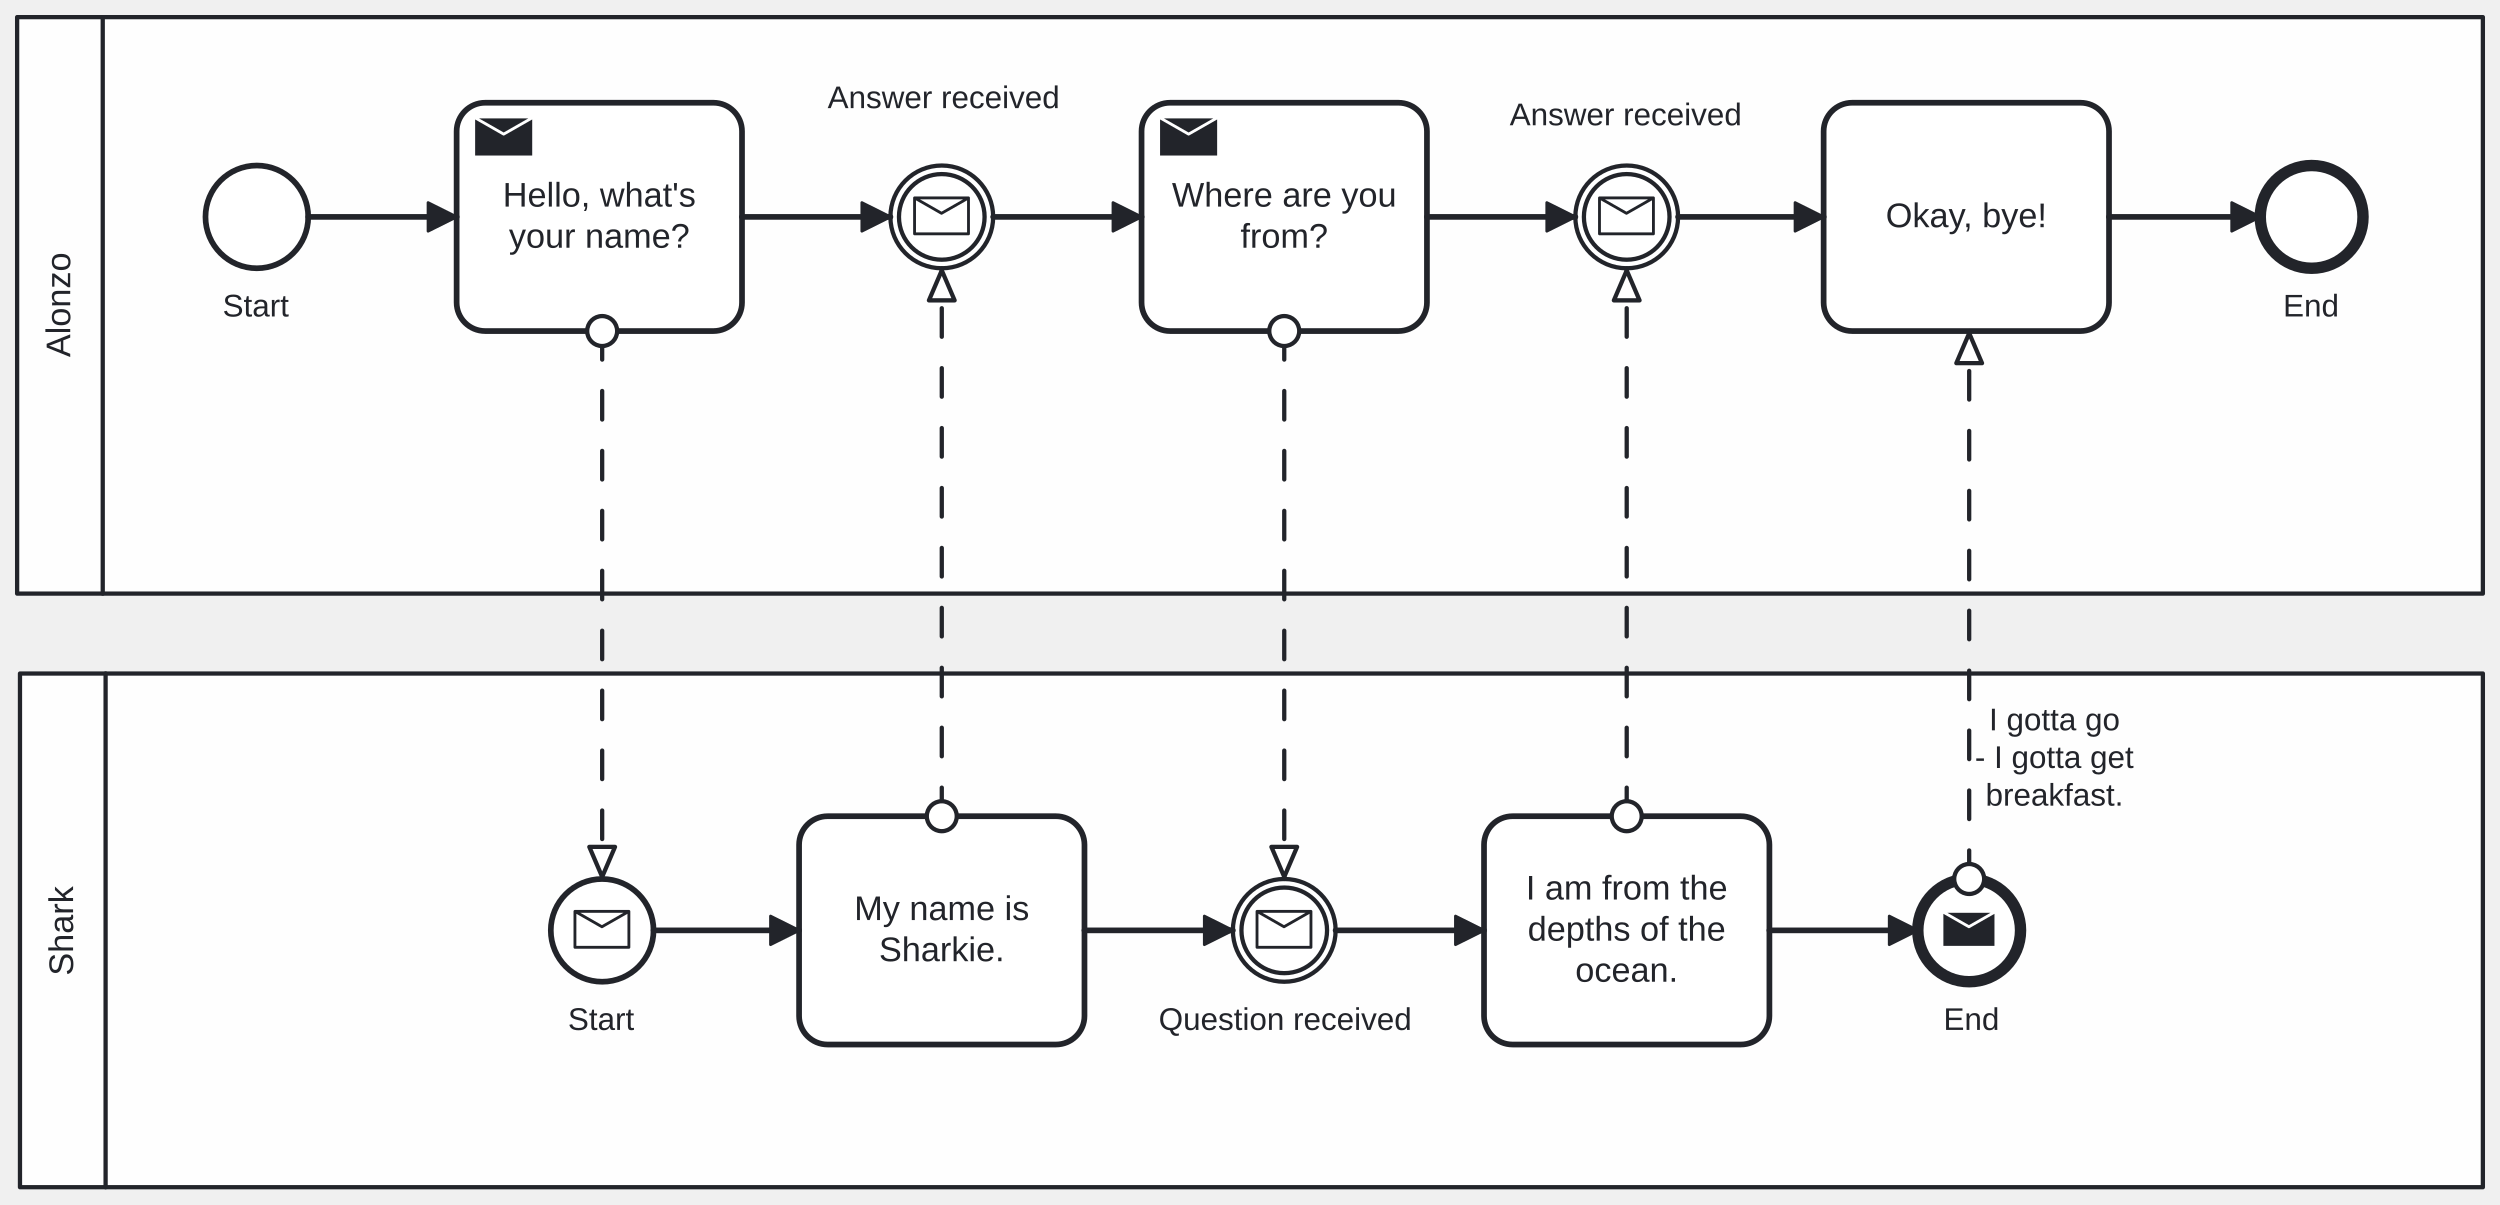
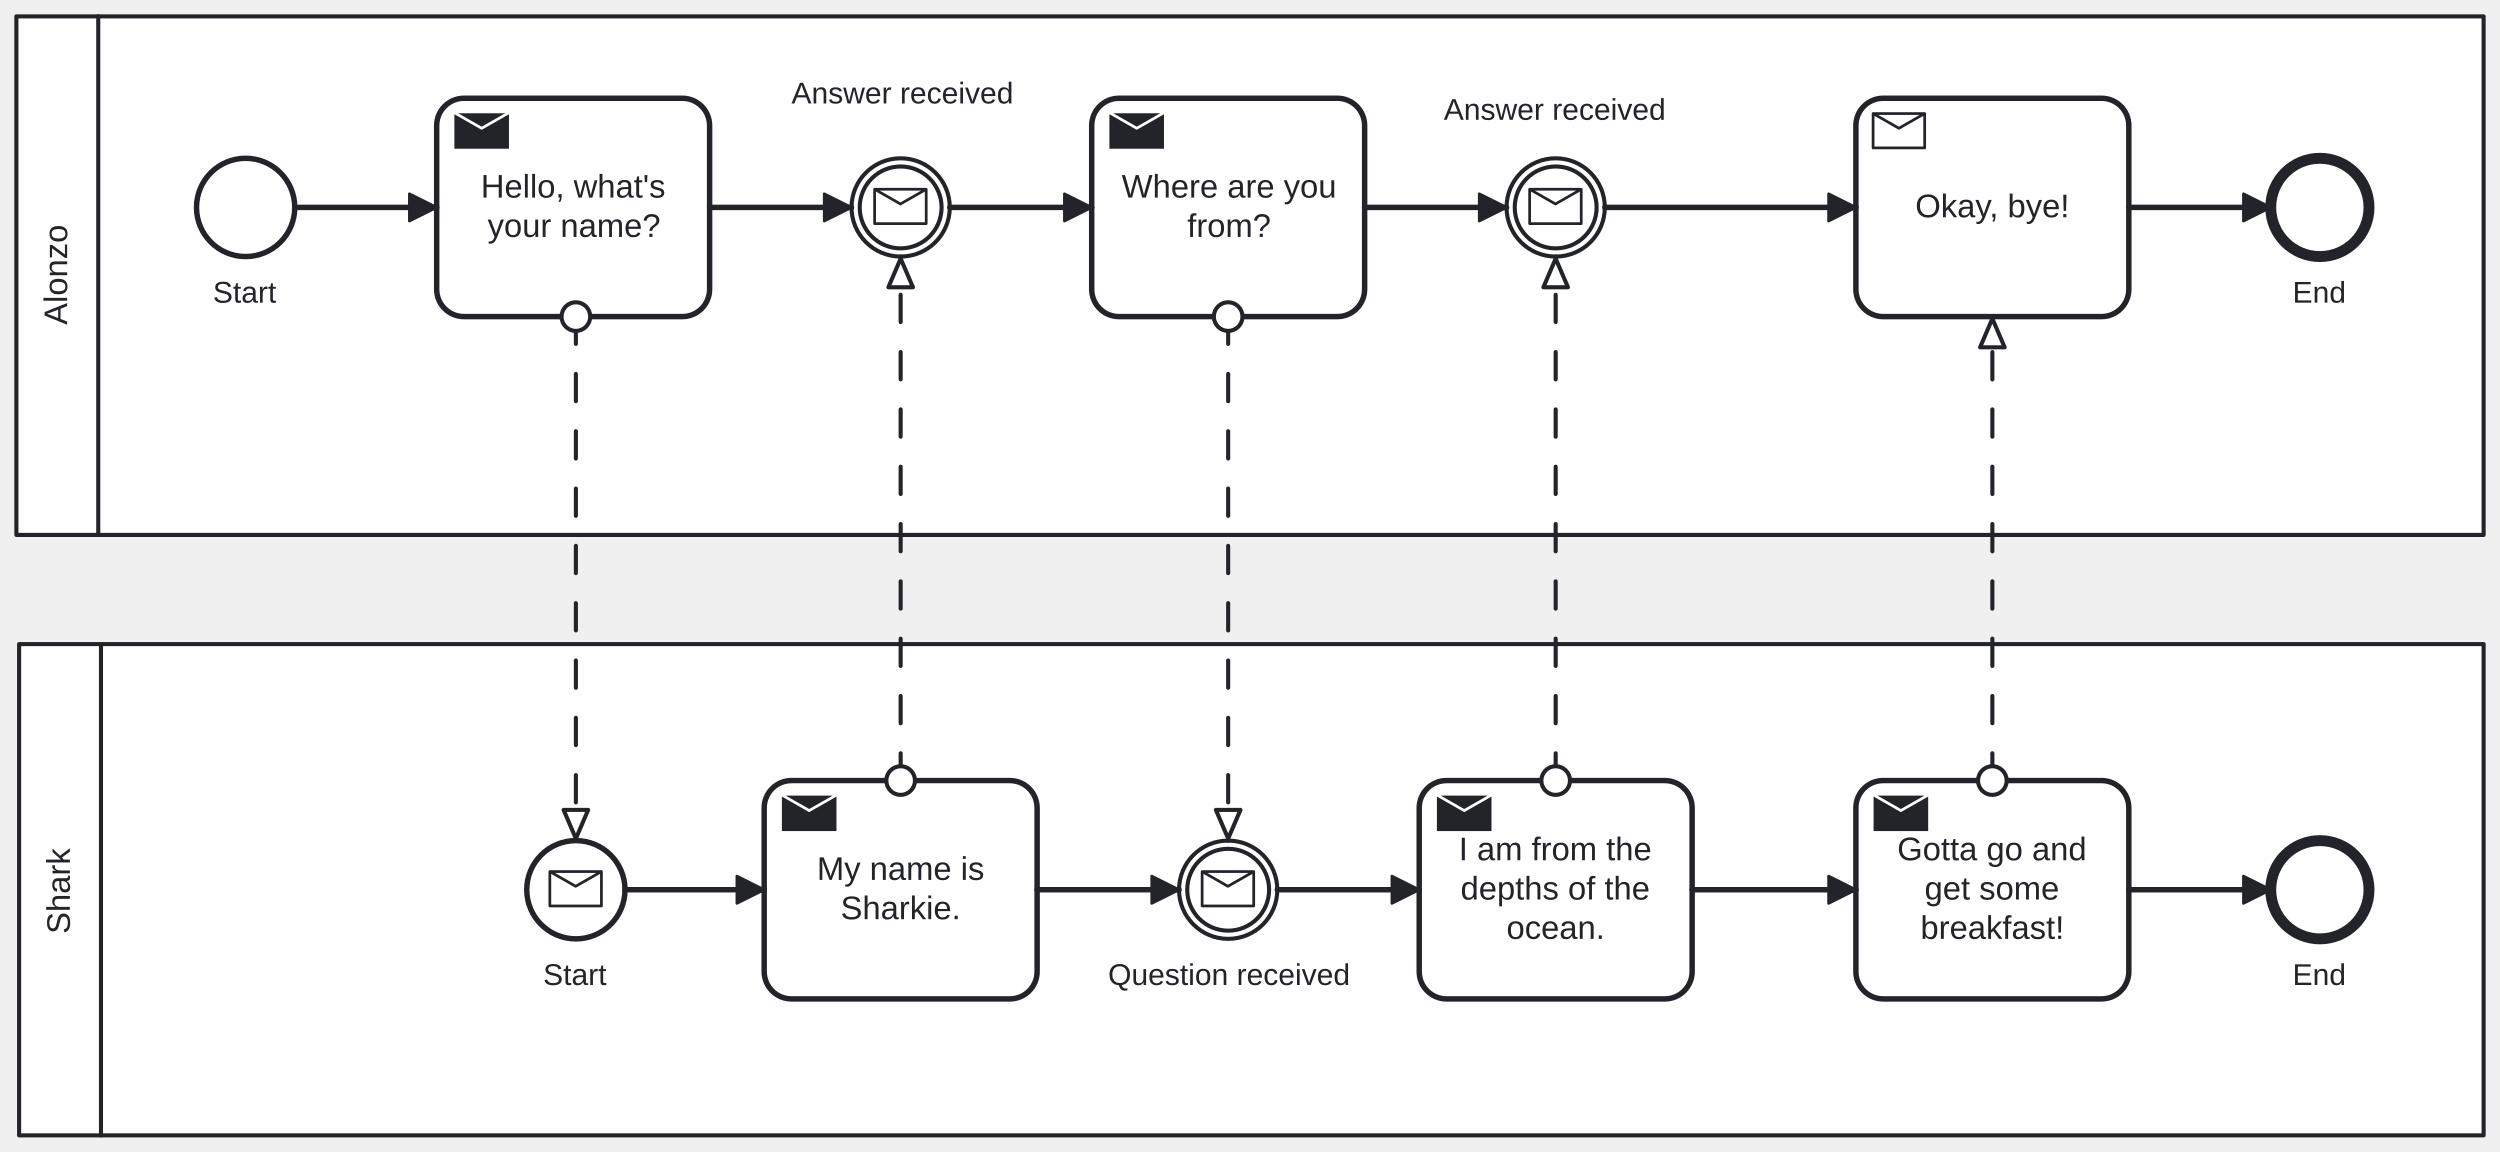
- <svg xmlns="http://www.w3.org/2000/svg" width="876" height="422" viewBox="150 104 876 422" version="1.1">
+ <svg xmlns="http://www.w3.org/2000/svg" width="916" height="422" viewBox="150 104 916 422" version="1.1">
  <defs>
-     <pattern id="djs-grid-pattern-735961" width="10" height="10" patternUnits="userSpaceOnUse">
+     <pattern id="djs-grid-pattern-891028" width="10" height="10" patternUnits="userSpaceOnUse">
      <circle cx="0.5" cy="0.5" r="0.5" style="fill: rgb(204, 204, 204);" />
    </pattern>
-     <marker id="sequenceflow-end-white-hsl_225_10_15_-b8wgycgmsw79bz4jsrxlcxlw0" viewBox="0 0 20 20" refX="11" refY="10" markerWidth="10" markerHeight="10" orient="auto">
+     <marker id="sequenceflow-end-white-hsl_225_10_15_-25jnl9tjg0xl8bmpms8b3zv6n" viewBox="0 0 20 20" refX="11" refY="10" markerWidth="10" markerHeight="10" orient="auto">
      <path d="M 1 5 L 11 10 L 1 15 Z" style="stroke-linecap: round; stroke-linejoin: round; stroke: rgb(34, 36, 42); stroke-width: 1px; fill: rgb(34, 36, 42);" />
    </marker>
-     <marker id="messageflow-end-white-hsl_225_10_15_-b8wgycgmsw79bz4jsrxlcxlw0" viewBox="0 0 20 20" refX="8.5" refY="5" markerWidth="20" markerHeight="20" orient="auto">
+     <marker id="messageflow-end-white-hsl_225_10_15_-25jnl9tjg0xl8bmpms8b3zv6n" viewBox="0 0 20 20" refX="8.5" refY="5" markerWidth="20" markerHeight="20" orient="auto">
      <path d="m 1 5 l 0 -3 l 7 3 l -7 3 z" style="stroke-linecap: round; stroke-linejoin: round; stroke: rgb(34, 36, 42); stroke-width: 1px; fill: white; stroke-dasharray: 10000, 1;" />
    </marker>
-     <marker id="messageflow-start-white-hsl_225_10_15_-b8wgycgmsw79bz4jsrxlcxlw0" viewBox="0 0 20 20" refX="6" refY="6" markerWidth="20" markerHeight="20" orient="auto">
+     <marker id="messageflow-start-white-hsl_225_10_15_-25jnl9tjg0xl8bmpms8b3zv6n" viewBox="0 0 20 20" refX="6" refY="6" markerWidth="20" markerHeight="20" orient="auto">
      <circle cx="6" cy="6" r="3.5" style="stroke-linecap: round; stroke-linejoin: round; stroke: rgb(34, 36, 42); stroke-width: 1px; fill: white; stroke-dasharray: 10000, 1;" />
    </marker>
  </defs>
  <g class="djs-group">
    <g class="djs-element djs-shape" data-element-id="Participant_1xronst" style="display: block;" transform="matrix(1 0 0 1 156 110)">
      <g class="djs-visual">
-         <rect x="0" y="0" width="864" height="202" rx="0" ry="0" style="stroke-linecap: round; stroke-linejoin: round; stroke: rgb(34, 36, 42); stroke-width: 1.5px; fill: white; fill-opacity: 0.95;" />
-         <path style="fill: none; stroke-linecap: round; stroke-linejoin: round; stroke: rgb(34, 36, 42); stroke-width: 1.5px;" d="M30,0L30,202" />
-         <text lineHeight="1.2" class="djs-label" style="font-family: Arial, sans-serif; font-size: 12px; font-weight: normal; fill: rgb(34, 36, 42);" transform="matrix(-1.83697e-16 -1 1 -1.83697e-16 0 202)">
-           <tspan x="82.853" y="18.6">Alonzo</tspan>
+         <rect x="0" y="0" width="904" height="190" rx="0" ry="0" style="stroke-linecap: round; stroke-linejoin: round; stroke: rgb(34, 36, 42); stroke-width: 1.5px; fill: white; fill-opacity: 0.95;" />
+         <path style="fill: none; stroke-linecap: round; stroke-linejoin: round; stroke: rgb(34, 36, 42); stroke-width: 1.5px;" d="M30,0L30,190" />
+         <text lineHeight="1.2" class="djs-label" style="font-family: Arial, sans-serif; font-size: 12px; font-weight: normal; fill: rgb(34, 36, 42);" transform="matrix(-1.83697e-16 -1 1 -1.83697e-16 0 190)">
+           <tspan x="76.991" y="18.6">Alonzo</tspan>
        </text>
      </g>
-       <rect x="-6" y="-6" rx="4" width="876" height="214" class="djs-outline" style="fill: none;" />
-       <rect class="djs-hit djs-hit-no-move" x="0" y="0" width="864" height="202" style="fill: none; stroke-opacity: 0; stroke: white; stroke-width: 15px;" />
-       <rect class="djs-hit djs-hit-click-stroke" x="0" y="0" width="864" height="202" style="fill: none; stroke-opacity: 0; stroke: white; stroke-width: 15px;" />
-       <rect class="djs-hit djs-hit-all" x="0" y="0" width="30" height="202" style="fill: none; stroke-opacity: 0; stroke: white; stroke-width: 15px;" />
+       <rect x="-6" y="-6" rx="4" width="916" height="202" class="djs-outline" style="fill: none;" />
+       <rect class="djs-hit djs-hit-no-move" x="0" y="0" width="904" height="190" style="fill: none; stroke-opacity: 0; stroke: white; stroke-width: 15px;" />
+       <rect class="djs-hit djs-hit-click-stroke" x="0" y="0" width="904" height="190" style="fill: none; stroke-opacity: 0; stroke: white; stroke-width: 15px;" />
+       <rect class="djs-hit djs-hit-all" x="0" y="0" width="30" height="190" style="fill: none; stroke-opacity: 0; stroke: white; stroke-width: 15px;" />
    </g>
    <g class="djs-children">
      <g class="djs-group">
        <g class="djs-element djs-shape" data-element-id="StartEvent_1y87kcj" style="display: block;" transform="matrix(1 0 0 1 222 162)">
          <g class="djs-visual">
            <circle cx="18" cy="18" r="18" style="stroke-linecap: round; stroke-linejoin: round; stroke: rgb(34, 36, 42); stroke-width: 2px; fill: white; fill-opacity: 0.95;" />
          </g>
          <rect class="djs-hit djs-hit-all" x="0" y="0" width="36" height="36" style="fill: none; stroke-opacity: 0; stroke: white; stroke-width: 15px;" />
          <rect x="-6" y="-6" rx="4" width="48" height="48" class="djs-outline" style="fill: none;" />
        </g>
      </g>
      <g class="djs-group">
+         <g class="djs-element djs-shape" data-element-id="StartEvent_1y87kcj_label" style="display: block;" transform="matrix(1 0 0 1 228 205)">
+           <g class="djs-visual">
+             <text lineHeight="1.2" class="djs-label" style="font-family: Arial, sans-serif; font-size: 11px; font-weight: normal; fill: rgb(34, 36, 42);">
+               <tspan x="0" y="9.9">Start</tspan>
+             </text>
+           </g>
+           <rect class="djs-hit djs-hit-all" x="0" y="0" width="25" height="14" style="fill: none; stroke-opacity: 0; stroke: white; stroke-width: 15px;" />
+           <rect x="-6" y="-6" rx="4" width="37" height="26" class="djs-outline" style="fill: none;" />
+         </g>
+       </g>
+       <g class="djs-group">
        <g class="djs-element djs-shape" data-element-id="Activity_1vsidun" style="display: block;" transform="matrix(1 0 0 1 310 140)">
          <g class="djs-visual">
            <rect x="0" y="0" width="100" height="80" rx="10" ry="10" style="stroke-linecap: round; stroke-linejoin: round; stroke: rgb(34, 36, 42); stroke-width: 2px; fill: white; fill-opacity: 0.95;" />
            <text lineHeight="1.2" class="djs-label" style="font-family: Arial, sans-serif; font-size: 12px; font-weight: normal; fill: rgb(34, 36, 42);">
              <tspan x="16.172" y="36.4">Hello, what's </tspan>
-               <tspan x="18.312" y="50.8">your name?</tspan>
+               <tspan x="18.652" y="50.8">your name?</tspan>
            </text>
            <path d="m 5.985,4.998 l 0,14 l 21,0 l 0,-14 z l 10.5,6 l 10.5,-6" style="fill: rgb(34, 36, 42); stroke-linecap: round; stroke-linejoin: round; stroke: white; stroke-width: 1px;" />
          </g>
          <rect class="djs-hit djs-hit-all" x="0" y="0" width="100" height="80" style="fill: none; stroke-opacity: 0; stroke: white; stroke-width: 15px;" />
          <rect x="-6" y="-6" rx="4" width="112" height="92" class="djs-outline" style="fill: none;" />
        </g>
      </g>
      <g class="djs-group">
        <g class="djs-element djs-shape" data-element-id="Event_0k1fz2g" style="display: block;" transform="matrix(1 0 0 1 462 162)">
          <g class="djs-visual">
            <circle cx="18" cy="18" r="18" style="stroke-linecap: round; stroke-linejoin: round; stroke: rgb(34, 36, 42); stroke-width: 1.5px; fill: white; fill-opacity: 0.95;" />
            <circle cx="18" cy="18" r="15" style="stroke-linecap: round; stroke-linejoin: round; stroke: rgb(34, 36, 42); stroke-width: 1.5px; fill: none;" />
            <path d="m 8.46,11.34 l 0,12.6 l 18.9,0 l 0,-12.6 z l 9.45,5.4 l 9.45,-5.4" style="fill: white; stroke-linecap: round; stroke-linejoin: round; stroke: rgb(34, 36, 42); stroke-width: 1px;" />
          </g>
          <rect class="djs-hit djs-hit-all" x="0" y="0" width="36" height="36" style="fill: none; stroke-opacity: 0; stroke: white; stroke-width: 15px;" />
          <rect x="-6" y="-6" rx="4" width="48" height="48" class="djs-outline" style="fill: none;" />
        </g>
      </g>
      <g class="djs-group">
+         <g class="djs-element djs-shape" data-element-id="Event_0k1fz2g_label" style="display: block;" transform="matrix(1 0 0 1 440 132)">
+           <g class="djs-visual">
+             <text lineHeight="1.2" class="djs-label" style="font-family: Arial, sans-serif; font-size: 11px; font-weight: normal; fill: rgb(34, 36, 42);">
+               <tspan x="0" y="9.9">Answer received</tspan>
+             </text>
+           </g>
+           <rect class="djs-hit djs-hit-all" x="0" y="0" width="81" height="14" style="fill: none; stroke-opacity: 0; stroke: white; stroke-width: 15px;" />
+           <rect x="-6" y="-6" rx="4" width="93" height="26" class="djs-outline" style="fill: none;" />
+         </g>
+       </g>
+       <g class="djs-group">
        <g class="djs-element djs-shape" data-element-id="Activity_1k55ni7" style="display: block;" transform="matrix(1 0 0 1 550 140)">
          <g class="djs-visual">
            <rect x="0" y="0" width="100" height="80" rx="10" ry="10" style="stroke-linecap: round; stroke-linejoin: round; stroke: rgb(34, 36, 42); stroke-width: 2px; fill: white; fill-opacity: 0.95;" />
            <text lineHeight="1.2" class="djs-label" style="font-family: Arial, sans-serif; font-size: 12px; font-weight: normal; fill: rgb(34, 36, 42);">
-               <tspan x="10.647" y="36.4">Where are you </tspan>
-               <tspan x="34.662" y="50.8">from?</tspan>
+               <tspan x="10.985" y="36.4">Where are you </tspan>
+               <tspan x="35" y="50.8">from?</tspan>
            </text>
            <path d="m 5.985,4.998 l 0,14 l 21,0 l 0,-14 z l 10.5,6 l 10.5,-6" style="fill: rgb(34, 36, 42); stroke-linecap: round; stroke-linejoin: round; stroke: white; stroke-width: 1px;" />
          </g>
          <rect class="djs-hit djs-hit-all" x="0" y="0" width="100" height="80" style="fill: none; stroke-opacity: 0; stroke: white; stroke-width: 15px;" />
          <rect x="-6" y="-6" rx="4" width="112" height="92" class="djs-outline" style="fill: none;" />
        </g>
      </g>
      <g class="djs-group">
        <g class="djs-element djs-shape" data-element-id="Event_1f0l6h5" style="display: block;" transform="matrix(1 0 0 1 702 162)">
          <g class="djs-visual">
            <circle cx="18" cy="18" r="18" style="stroke-linecap: round; stroke-linejoin: round; stroke: rgb(34, 36, 42); stroke-width: 1.5px; fill: white; fill-opacity: 0.95;" />
            <circle cx="18" cy="18" r="15" style="stroke-linecap: round; stroke-linejoin: round; stroke: rgb(34, 36, 42); stroke-width: 1.5px; fill: none;" />
            <path d="m 8.46,11.34 l 0,12.6 l 18.9,0 l 0,-12.6 z l 9.45,5.4 l 9.45,-5.4" style="fill: white; stroke-linecap: round; stroke-linejoin: round; stroke: rgb(34, 36, 42); stroke-width: 1px;" />
          </g>
          <rect class="djs-hit djs-hit-all" x="0" y="0" width="36" height="36" style="fill: none; stroke-opacity: 0; stroke: white; stroke-width: 15px;" />
          <rect x="-6" y="-6" rx="4" width="48" height="48" class="djs-outline" style="fill: none;" />
        </g>
      </g>
      <g class="djs-group">
-         <g class="djs-element djs-shape" data-element-id="Activity_108ndn0" style="display: block;" transform="matrix(1 0 0 1 789 140)">
+         <g class="djs-element djs-shape" data-element-id="Event_1f0l6h5_label" style="display: block;" transform="matrix(1 0 0 1 679 138)">
+           <g class="djs-visual">
+             <text lineHeight="1.2" class="djs-label" style="font-family: Arial, sans-serif; font-size: 11px; font-weight: normal; fill: rgb(34, 36, 42);">
+               <tspan x="0" y="9.9">Answer received</tspan>
+             </text>
+           </g>
+           <rect class="djs-hit djs-hit-all" x="0" y="0" width="81" height="14" style="fill: none; stroke-opacity: 0; stroke: white; stroke-width: 15px;" />
+           <rect x="-6" y="-6" rx="4" width="93" height="26" class="djs-outline" style="fill: none;" />
+         </g>
+       </g>
+       <g class="djs-group">
+         <g class="djs-element djs-shape" data-element-id="Activity_108ndn0" style="display: block;" transform="matrix(1 0 0 1 830 140)">
          <g class="djs-visual">
            <rect x="0" y="0" width="100" height="80" rx="10" ry="10" style="stroke-linecap: round; stroke-linejoin: round; stroke: rgb(34, 36, 42); stroke-width: 2px; fill: white; fill-opacity: 0.95;" />
            <text lineHeight="1.2" class="djs-label" style="font-family: Arial, sans-serif; font-size: 12px; font-weight: normal; fill: rgb(34, 36, 42);">
              <tspan x="21.766" y="43.6">Okay, bye!</tspan>
            </text>
-           </g>
-           <rect class="djs-hit djs-hit-all" x="0" y="0" width="100" height="80" style="fill: none; stroke-opacity: 0; stroke: white; stroke-width: 15px;" />
-           <rect x="-6" y="-6" rx="4" width="112" height="92" class="djs-outline" style="fill: none;" />
-         </g>
-       </g>
-       <g class="djs-group">
-         <g class="djs-element djs-shape" data-element-id="Event_0r4w36i" style="display: block;" transform="matrix(1 0 0 1 942 162)">
+             <path d="m 6.3,5.6 l 0,12.6 l 18.9,0 l 0,-12.6 z l 9.45,5.4 l 9.45,-5.4" style="fill: white; stroke-linecap: round; stroke-linejoin: round; stroke: rgb(34, 36, 42); stroke-width: 1px;" />
+           </g>
+           <rect class="djs-hit djs-hit-all" x="0" y="0" width="100" height="80" style="fill: none; stroke-opacity: 0; stroke: white; stroke-width: 15px;" />
+           <rect x="-6" y="-6" rx="4" width="112" height="92" class="djs-outline" style="fill: none;" />
+         </g>
+       </g>
+       <g class="djs-group">
+         <g class="djs-element djs-shape" data-element-id="Event_0r4w36i" style="display: block;" transform="matrix(1 0 0 1 982 162)">
          <g class="djs-visual">
            <circle cx="18" cy="18" r="18" style="stroke-linecap: round; stroke-linejoin: round; stroke: rgb(34, 36, 42); stroke-width: 4px; fill: white; fill-opacity: 0.95;" />
          </g>
          <rect class="djs-hit djs-hit-all" x="0" y="0" width="36" height="36" style="fill: none; stroke-opacity: 0; stroke: white; stroke-width: 15px;" />
          <rect x="-6" y="-6" rx="4" width="48" height="48" class="djs-outline" style="fill: none;" />
        </g>
      </g>
      <g class="djs-group">
        <g class="djs-element djs-connection" data-element-id="Flow_0dwxo53" style="display: block;">
          <g class="djs-visual">
-             <path data-corner-radius="5" style="fill: none; stroke-linecap: round; stroke-linejoin: round; stroke: rgb(34, 36, 42); stroke-width: 2px; marker-end: url('#sequenceflow-end-white-hsl_225_10_15_-b8wgycgmsw79bz4jsrxlcxlw0');" d="M258,180L310,180" />
+             <path data-corner-radius="5" style="fill: none; stroke-linecap: round; stroke-linejoin: round; stroke: rgb(34, 36, 42); stroke-width: 2px; marker-end: url('#sequenceflow-end-white-hsl_225_10_15_-25jnl9tjg0xl8bmpms8b3zv6n');" d="M258,180L310,180" />
          </g>
          <path d="M258,180L310,180" class="djs-hit djs-hit-stroke" style="fill: none; stroke-opacity: 0; stroke: white; stroke-width: 15px;" />
          <rect x="252" y="174" rx="4" width="64" height="12" class="djs-outline" style="fill: none;" />
        </g>
      </g>
      <g class="djs-group">
        <g class="djs-element djs-connection" data-element-id="Flow_085l8v8" style="display: block;">
          <g class="djs-visual">
-             <path data-corner-radius="5" style="fill: none; stroke-linecap: round; stroke-linejoin: round; stroke: rgb(34, 36, 42); stroke-width: 2px; marker-end: url('#sequenceflow-end-white-hsl_225_10_15_-b8wgycgmsw79bz4jsrxlcxlw0');" d="M410,180L462,180" />
+             <path data-corner-radius="5" style="fill: none; stroke-linecap: round; stroke-linejoin: round; stroke: rgb(34, 36, 42); stroke-width: 2px; marker-end: url('#sequenceflow-end-white-hsl_225_10_15_-25jnl9tjg0xl8bmpms8b3zv6n');" d="M410,180L462,180" />
          </g>
          <path d="M410,180L462,180" class="djs-hit djs-hit-stroke" style="fill: none; stroke-opacity: 0; stroke: white; stroke-width: 15px;" />
          <rect x="404" y="174" rx="4" width="64" height="12" class="djs-outline" style="fill: none;" />
        </g>
      </g>
      <g class="djs-group">
        <g class="djs-element djs-connection" data-element-id="Flow_02rdu70" style="display: block;">
          <g class="djs-visual">
-             <path data-corner-radius="5" style="fill: none; stroke-linecap: round; stroke-linejoin: round; stroke: rgb(34, 36, 42); stroke-width: 2px; marker-end: url('#sequenceflow-end-white-hsl_225_10_15_-b8wgycgmsw79bz4jsrxlcxlw0');" d="M498,180L550,180" />
+             <path data-corner-radius="5" style="fill: none; stroke-linecap: round; stroke-linejoin: round; stroke: rgb(34, 36, 42); stroke-width: 2px; marker-end: url('#sequenceflow-end-white-hsl_225_10_15_-25jnl9tjg0xl8bmpms8b3zv6n');" d="M498,180L550,180" />
          </g>
          <path d="M498,180L550,180" class="djs-hit djs-hit-stroke" style="fill: none; stroke-opacity: 0; stroke: white; stroke-width: 15px;" />
          <rect x="492" y="174" rx="4" width="64" height="12" class="djs-outline" style="fill: none;" />
        </g>
      </g>
      <g class="djs-group">
        <g class="djs-element djs-connection" data-element-id="Flow_0jmlu9w" style="display: block;">
          <g class="djs-visual">
-             <path data-corner-radius="5" style="fill: none; stroke-linecap: round; stroke-linejoin: round; stroke: rgb(34, 36, 42); stroke-width: 2px; marker-end: url('#sequenceflow-end-white-hsl_225_10_15_-b8wgycgmsw79bz4jsrxlcxlw0');" d="M650,180L702,180" />
+             <path data-corner-radius="5" style="fill: none; stroke-linecap: round; stroke-linejoin: round; stroke: rgb(34, 36, 42); stroke-width: 2px; marker-end: url('#sequenceflow-end-white-hsl_225_10_15_-25jnl9tjg0xl8bmpms8b3zv6n');" d="M650,180L702,180" />
          </g>
          <path d="M650,180L702,180" class="djs-hit djs-hit-stroke" style="fill: none; stroke-opacity: 0; stroke: white; stroke-width: 15px;" />
          <rect x="644" y="174" rx="4" width="64" height="12" class="djs-outline" style="fill: none;" />
        </g>
      </g>
      <g class="djs-group">
        <g class="djs-element djs-connection" data-element-id="Flow_03ycgf6" style="display: block;">
          <g class="djs-visual">
-             <path data-corner-radius="5" style="fill: none; stroke-linecap: round; stroke-linejoin: round; stroke: rgb(34, 36, 42); stroke-width: 2px; marker-end: url('#sequenceflow-end-white-hsl_225_10_15_-b8wgycgmsw79bz4jsrxlcxlw0');" d="M738,180L789,180" />
-           </g>
-           <path d="M738,180L789,180" class="djs-hit djs-hit-stroke" style="fill: none; stroke-opacity: 0; stroke: white; stroke-width: 15px;" />
-           <rect x="732" y="174" rx="4" width="63" height="12" class="djs-outline" style="fill: none;" />
+             <path data-corner-radius="5" style="fill: none; stroke-linecap: round; stroke-linejoin: round; stroke: rgb(34, 36, 42); stroke-width: 2px; marker-end: url('#sequenceflow-end-white-hsl_225_10_15_-25jnl9tjg0xl8bmpms8b3zv6n');" d="M738,180L830,180" />
+           </g>
+           <path d="M738,180L830,180" class="djs-hit djs-hit-stroke" style="fill: none; stroke-opacity: 0; stroke: white; stroke-width: 15px;" />
+           <rect x="732" y="174" rx="4" width="104" height="12" class="djs-outline" style="fill: none;" />
        </g>
      </g>
      <g class="djs-group">
        <g class="djs-element djs-connection" data-element-id="Flow_16ld9ui" style="display: block;">
          <g class="djs-visual">
-             <path data-corner-radius="5" style="fill: none; stroke-linecap: round; stroke-linejoin: round; stroke: rgb(34, 36, 42); stroke-width: 2px; marker-end: url('#sequenceflow-end-white-hsl_225_10_15_-b8wgycgmsw79bz4jsrxlcxlw0');" d="M889,180L942,180" />
-           </g>
-           <path d="M889,180L942,180" class="djs-hit djs-hit-stroke" style="fill: none; stroke-opacity: 0; stroke: white; stroke-width: 15px;" />
-           <rect x="883" y="174" rx="4" width="65" height="12" class="djs-outline" style="fill: none;" />
+             <path data-corner-radius="5" style="fill: none; stroke-linecap: round; stroke-linejoin: round; stroke: rgb(34, 36, 42); stroke-width: 2px; marker-end: url('#sequenceflow-end-white-hsl_225_10_15_-25jnl9tjg0xl8bmpms8b3zv6n');" d="M930,180L982,180" />
+           </g>
+           <path d="M930,180L982,180" class="djs-hit djs-hit-stroke" style="fill: none; stroke-opacity: 0; stroke: white; stroke-width: 15px;" />
+           <rect x="924" y="174" rx="4" width="64" height="12" class="djs-outline" style="fill: none;" />
        </g>
      </g>
    </g>
  </g>
  <g class="djs-group">
    <g class="djs-element djs-shape" data-element-id="Participant_1bh2c88" style="display: block;" transform="matrix(1 0 0 1 157 340)">
      <g class="djs-visual">
-         <rect x="0" y="0" width="863" height="180" rx="0" ry="0" style="stroke-linecap: round; stroke-linejoin: round; stroke: rgb(34, 36, 42); stroke-width: 1.5px; fill: white; fill-opacity: 0.95;" />
+         <rect x="0" y="0" width="903" height="180" rx="0" ry="0" style="stroke-linecap: round; stroke-linejoin: round; stroke: rgb(34, 36, 42); stroke-width: 1.5px; fill: white; fill-opacity: 0.95;" />
        <path style="fill: none; stroke-linecap: round; stroke-linejoin: round; stroke: rgb(34, 36, 42); stroke-width: 1.5px;" d="M30,0L30,180" />
        <text lineHeight="1.2" class="djs-label" style="font-family: Arial, sans-serif; font-size: 12px; font-weight: normal; fill: rgb(34, 36, 42);" transform="matrix(-1.83697e-16 -1 1 -1.83697e-16 0 180)">
-           <tspan x="74.126" y="18.6">Shark</tspan>
+           <tspan x="73.826" y="18.6">Shark</tspan>
        </text>
      </g>
-       <rect x="-6" y="-6" rx="4" width="875" height="192" class="djs-outline" style="fill: none;" />
-       <rect class="djs-hit djs-hit-no-move" x="0" y="0" width="863" height="180" style="fill: none; stroke-opacity: 0; stroke: white; stroke-width: 15px;" />
-       <rect class="djs-hit djs-hit-click-stroke" x="0" y="0" width="863" height="180" style="fill: none; stroke-opacity: 0; stroke: white; stroke-width: 15px;" />
+       <rect x="-6" y="-6" rx="4" width="915" height="192" class="djs-outline" style="fill: none;" />
+       <rect class="djs-hit djs-hit-no-move" x="0" y="0" width="903" height="180" style="fill: none; stroke-opacity: 0; stroke: white; stroke-width: 15px;" />
+       <rect class="djs-hit djs-hit-click-stroke" x="0" y="0" width="903" height="180" style="fill: none; stroke-opacity: 0; stroke: white; stroke-width: 15px;" />
      <rect class="djs-hit djs-hit-all" x="0" y="0" width="30" height="180" style="fill: none; stroke-opacity: 0; stroke: white; stroke-width: 15px;" />
    </g>
    <g class="djs-children">
      <g class="djs-group">
        <g class="djs-element djs-shape" data-element-id="Event_0augm0j" style="display: block;" transform="matrix(1 0 0 1 343 412)">
          <g class="djs-visual">
            <circle cx="18" cy="18" r="18" style="stroke-linecap: round; stroke-linejoin: round; stroke: rgb(34, 36, 42); stroke-width: 2px; fill: white; fill-opacity: 0.95;" />
            <path d="m 8.46,11.34 l 0,12.6 l 18.9,0 l 0,-12.6 z l 9.45,5.4 l 9.45,-5.4" style="fill: white; stroke-linecap: round; stroke-linejoin: round; stroke: rgb(34, 36, 42); stroke-width: 1px;" />
          </g>
          <rect class="djs-hit djs-hit-all" x="0" y="0" width="36" height="36" style="fill: none; stroke-opacity: 0; stroke: white; stroke-width: 15px;" />
          <rect x="-6" y="-6" rx="4" width="48" height="48" class="djs-outline" style="fill: none;" />
        </g>
      </g>
      <g class="djs-group">
-         <g class="djs-element djs-shape" data-element-id="Activity_0fjdie8" style="display: block;" transform="matrix(1 0 0 1 430 390)">
-           <g class="djs-visual">
-             <rect x="0" y="0" width="100" height="80" rx="10" ry="10" style="stroke-linecap: round; stroke-linejoin: round; stroke: rgb(34, 36, 42); stroke-width: 2px; fill: white; fill-opacity: 0.95;" />
-             <text lineHeight="1.2" class="djs-label" style="font-family: Arial, sans-serif; font-size: 12px; font-weight: normal; fill: rgb(34, 36, 42);">
-               <tspan x="19.325" y="36.4">My name is </tspan>
-               <tspan x="27.987" y="50.8">Sharkie.</tspan>
-             </text>
-           </g>
-           <rect class="djs-hit djs-hit-all" x="0" y="0" width="100" height="80" style="fill: none; stroke-opacity: 0; stroke: white; stroke-width: 15px;" />
-           <rect x="-6" y="-6" rx="4" width="112" height="92" class="djs-outline" style="fill: none;" />
+         <g class="djs-element djs-shape" data-element-id="Event_0augm0j_label" style="display: block;" transform="matrix(1 0 0 1 349 455)">
+           <g class="djs-visual">
+             <text lineHeight="1.2" class="djs-label" style="font-family: Arial, sans-serif; font-size: 11px; font-weight: normal; fill: rgb(34, 36, 42);">
+               <tspan x="0" y="9.9">Start</tspan>
+             </text>
+           </g>
+           <rect class="djs-hit djs-hit-all" x="0" y="0" width="25" height="14" style="fill: none; stroke-opacity: 0; stroke: white; stroke-width: 15px;" />
+           <rect x="-6" y="-6" rx="4" width="37" height="26" class="djs-outline" style="fill: none;" />
        </g>
      </g>
      <g class="djs-group">
        <g class="djs-element djs-shape" data-element-id="Event_0j6fwru" style="display: block;" transform="matrix(1 0 0 1 582 412)">
          <g class="djs-visual">
            <circle cx="18" cy="18" r="18" style="stroke-linecap: round; stroke-linejoin: round; stroke: rgb(34, 36, 42); stroke-width: 1.5px; fill: white; fill-opacity: 0.95;" />
            <circle cx="18" cy="18" r="15" style="stroke-linecap: round; stroke-linejoin: round; stroke: rgb(34, 36, 42); stroke-width: 1.5px; fill: none;" />
            <path d="m 8.46,11.34 l 0,12.6 l 18.9,0 l 0,-12.6 z l 9.45,5.4 l 9.45,-5.4" style="fill: white; stroke-linecap: round; stroke-linejoin: round; stroke: rgb(34, 36, 42); stroke-width: 1px;" />
          </g>
          <rect class="djs-hit djs-hit-all" x="0" y="0" width="36" height="36" style="fill: none; stroke-opacity: 0; stroke: white; stroke-width: 15px;" />
          <rect x="-6" y="-6" rx="4" width="48" height="48" class="djs-outline" style="fill: none;" />
        </g>
      </g>
      <g class="djs-group">
+         <g class="djs-element djs-shape" data-element-id="Event_0j6fwru_label" style="display: block;" transform="matrix(1 0 0 1 556 455)">
+           <g class="djs-visual">
+             <text lineHeight="1.2" class="djs-label" style="font-family: Arial, sans-serif; font-size: 11px; font-weight: normal; fill: rgb(34, 36, 42);">
+               <tspan x="0" y="9.9">Question received</tspan>
+             </text>
+           </g>
+           <rect class="djs-hit djs-hit-all" x="0" y="0" width="89" height="14" style="fill: none; stroke-opacity: 0; stroke: white; stroke-width: 15px;" />
+           <rect x="-6" y="-6" rx="4" width="101" height="26" class="djs-outline" style="fill: none;" />
+         </g>
+       </g>
+       <g class="djs-group">
        <g class="djs-element djs-shape" data-element-id="Activity_16o3eiq" style="display: block;" transform="matrix(1 0 0 1 670 390)">
          <g class="djs-visual">
            <rect x="0" y="0" width="100" height="80" rx="10" ry="10" style="stroke-linecap: round; stroke-linejoin: round; stroke: rgb(34, 36, 42); stroke-width: 2px; fill: white; fill-opacity: 0.95;" />
            <text lineHeight="1.2" class="djs-label" style="font-family: Arial, sans-serif; font-size: 12px; font-weight: normal; fill: rgb(34, 36, 42);">
-               <tspan x="14.656" y="29.2">I am from the </tspan>
-               <tspan x="15.306" y="43.6">depths of the </tspan>
+               <tspan x="14.493" y="29.2">I am from the </tspan>
+               <tspan x="15.144" y="43.6">depths of the </tspan>
              <tspan x="31.984" y="58">ocean.</tspan>
            </text>
-           </g>
-           <rect class="djs-hit djs-hit-all" x="0" y="0" width="100" height="80" style="fill: none; stroke-opacity: 0; stroke: white; stroke-width: 15px;" />
-           <rect x="-6" y="-6" rx="4" width="112" height="92" class="djs-outline" style="fill: none;" />
-         </g>
-       </g>
-       <g class="djs-group">
-         <g class="djs-element djs-shape" data-element-id="Event_165ftha" style="display: block;" transform="matrix(1 0 0 1 822 412)">
+             <path d="m 5.985,4.998 l 0,14 l 21,0 l 0,-14 z l 10.5,6 l 10.5,-6" style="fill: rgb(34, 36, 42); stroke-linecap: round; stroke-linejoin: round; stroke: white; stroke-width: 1px;" />
+           </g>
+           <rect class="djs-hit djs-hit-all" x="0" y="0" width="100" height="80" style="fill: none; stroke-opacity: 0; stroke: white; stroke-width: 15px;" />
+           <rect x="-6" y="-6" rx="4" width="112" height="92" class="djs-outline" style="fill: none;" />
+         </g>
+       </g>
+       <g class="djs-group">
+         <g class="djs-element djs-shape" data-element-id="Activity_0fjdie8" style="display: block;" transform="matrix(1 0 0 1 430 390)">
+           <g class="djs-visual">
+             <rect x="0" y="0" width="100" height="80" rx="10" ry="10" style="stroke-linecap: round; stroke-linejoin: round; stroke: rgb(34, 36, 42); stroke-width: 2px; fill: white; fill-opacity: 0.95;" />
+             <text lineHeight="1.2" class="djs-label" style="font-family: Arial, sans-serif; font-size: 12px; font-weight: normal; fill: rgb(34, 36, 42);">
+               <tspan x="19.32" y="36.4">My name is </tspan>
+               <tspan x="27.984" y="50.8">Sharkie.</tspan>
+             </text>
+             <path d="m 5.985,4.998 l 0,14 l 21,0 l 0,-14 z l 10.5,6 l 10.5,-6" style="fill: rgb(34, 36, 42); stroke-linecap: round; stroke-linejoin: round; stroke: white; stroke-width: 1px;" />
+           </g>
+           <rect class="djs-hit djs-hit-all" x="0" y="0" width="100" height="80" style="fill: none; stroke-opacity: 0; stroke: white; stroke-width: 15px;" />
+           <rect x="-6" y="-6" rx="4" width="112" height="92" class="djs-outline" style="fill: none;" />
+         </g>
+       </g>
+       <g class="djs-group">
+         <g class="djs-element djs-shape" data-element-id="Activity_0taan8g" style="display: block;" transform="matrix(1 0 0 1 830 390)">
+           <g class="djs-visual">
+             <rect x="0" y="0" width="100" height="80" rx="10" ry="10" style="stroke-linecap: round; stroke-linejoin: round; stroke: rgb(34, 36, 42); stroke-width: 2px; fill: white; fill-opacity: 0.95;" />
+             <text lineHeight="1.2" class="djs-label" style="font-family: Arial, sans-serif; font-size: 12px; font-weight: normal; fill: rgb(34, 36, 42);">
+               <tspan x="15.144" y="29.2">Gotta go and </tspan>
+               <tspan x="25.157" y="43.6">get some </tspan>
+               <tspan x="23.648" y="58">breakfast!</tspan>
+             </text>
+             <path d="m 5.985,4.998 l 0,14 l 21,0 l 0,-14 z l 10.5,6 l 10.5,-6" style="fill: rgb(34, 36, 42); stroke-linecap: round; stroke-linejoin: round; stroke: white; stroke-width: 1px;" />
+           </g>
+           <rect class="djs-hit djs-hit-all" x="0" y="0" width="100" height="80" style="fill: none; stroke-opacity: 0; stroke: white; stroke-width: 15px;" />
+           <rect x="-6" y="-6" rx="4" width="112" height="92" class="djs-outline" style="fill: none;" />
+         </g>
+       </g>
+       <g class="djs-group">
+         <g class="djs-element djs-shape" data-element-id="Event_0t09k5h" style="display: block;" transform="matrix(1 0 0 1 982 412)">
          <g class="djs-visual">
            <circle cx="18" cy="18" r="18" style="stroke-linecap: round; stroke-linejoin: round; stroke: rgb(34, 36, 42); stroke-width: 4px; fill: white; fill-opacity: 0.95;" />
-             <path d="m 8.46,11.34 l 0,12.6 l 18.9,0 l 0,-12.6 z l 9.45,5.4 l 9.45,-5.4" style="fill: rgb(34, 36, 42); stroke-linecap: round; stroke-linejoin: round; stroke: white; stroke-width: 1px;" />
          </g>
          <rect class="djs-hit djs-hit-all" x="0" y="0" width="36" height="36" style="fill: none; stroke-opacity: 0; stroke: white; stroke-width: 15px;" />
          <rect x="-6" y="-6" rx="4" width="48" height="48" class="djs-outline" style="fill: none;" />
        </g>
      </g>
      <g class="djs-group">
        <g class="djs-element djs-connection" data-element-id="Flow_1f1spi8" style="display: block;">
          <g class="djs-visual">
-             <path data-corner-radius="5" style="fill: none; stroke-linecap: round; stroke-linejoin: round; stroke: rgb(34, 36, 42); stroke-width: 2px; marker-end: url('#sequenceflow-end-white-hsl_225_10_15_-b8wgycgmsw79bz4jsrxlcxlw0');" d="M379,430L430,430" />
+             <path data-corner-radius="5" style="fill: none; stroke-linecap: round; stroke-linejoin: round; stroke: rgb(34, 36, 42); stroke-width: 2px; marker-end: url('#sequenceflow-end-white-hsl_225_10_15_-25jnl9tjg0xl8bmpms8b3zv6n');" d="M379,430L430,430" />
          </g>
          <path d="M379,430L430,430" class="djs-hit djs-hit-stroke" style="fill: none; stroke-opacity: 0; stroke: white; stroke-width: 15px;" />
          <rect x="373" y="424" rx="4" width="63" height="12" class="djs-outline" style="fill: none;" />
        </g>
      </g>
      <g class="djs-group">
        <g class="djs-element djs-connection" data-element-id="Flow_0zrrqt8" style="display: block;">
          <g class="djs-visual">
-             <path data-corner-radius="5" style="fill: none; stroke-linecap: round; stroke-linejoin: round; stroke: rgb(34, 36, 42); stroke-width: 2px; marker-end: url('#sequenceflow-end-white-hsl_225_10_15_-b8wgycgmsw79bz4jsrxlcxlw0');" d="M530,430L582,430" />
+             <path data-corner-radius="5" style="fill: none; stroke-linecap: round; stroke-linejoin: round; stroke: rgb(34, 36, 42); stroke-width: 2px; marker-end: url('#sequenceflow-end-white-hsl_225_10_15_-25jnl9tjg0xl8bmpms8b3zv6n');" d="M530,430L582,430" />
          </g>
          <path d="M530,430L582,430" class="djs-hit djs-hit-stroke" style="fill: none; stroke-opacity: 0; stroke: white; stroke-width: 15px;" />
          <rect x="524" y="424" rx="4" width="64" height="12" class="djs-outline" style="fill: none;" />
        </g>
      </g>
      <g class="djs-group">
        <g class="djs-element djs-connection" data-element-id="Flow_125xeng" style="display: block;">
          <g class="djs-visual">
-             <path data-corner-radius="5" style="fill: none; stroke-linecap: round; stroke-linejoin: round; stroke: rgb(34, 36, 42); stroke-width: 2px; marker-end: url('#sequenceflow-end-white-hsl_225_10_15_-b8wgycgmsw79bz4jsrxlcxlw0');" d="M618,430L670,430" />
+             <path data-corner-radius="5" style="fill: none; stroke-linecap: round; stroke-linejoin: round; stroke: rgb(34, 36, 42); stroke-width: 2px; marker-end: url('#sequenceflow-end-white-hsl_225_10_15_-25jnl9tjg0xl8bmpms8b3zv6n');" d="M618,430L670,430" />
          </g>
          <path d="M618,430L670,430" class="djs-hit djs-hit-stroke" style="fill: none; stroke-opacity: 0; stroke: white; stroke-width: 15px;" />
          <rect x="612" y="424" rx="4" width="64" height="12" class="djs-outline" style="fill: none;" />
        </g>
      </g>
      <g class="djs-group">
-         <g class="djs-element djs-connection" data-element-id="Flow_16qx4w0" style="display: block;">
-           <g class="djs-visual">
-             <path data-corner-radius="5" style="fill: none; stroke-linecap: round; stroke-linejoin: round; stroke: rgb(34, 36, 42); stroke-width: 2px; marker-end: url('#sequenceflow-end-white-hsl_225_10_15_-b8wgycgmsw79bz4jsrxlcxlw0');" d="M770,430L822,430" />
-           </g>
-           <path d="M770,430L822,430" class="djs-hit djs-hit-stroke" style="fill: none; stroke-opacity: 0; stroke: white; stroke-width: 15px;" />
-           <rect x="764" y="424" rx="4" width="64" height="12" class="djs-outline" style="fill: none;" />
-         </g>
-       </g>
-     </g>
-   </g>
-   <g class="djs-group">
-     <g class="djs-element djs-shape" data-element-id="StartEvent_1y87kcj_label" style="display: block;" transform="matrix(1 0 0 1 228 205)">
-       <g class="djs-visual">
-         <text lineHeight="1.2" class="djs-label" style="font-family: Arial, sans-serif; font-size: 11px; font-weight: normal; fill: rgb(34, 36, 42);">
-           <tspan x="0" y="9.9">Start</tspan>
-         </text>
-       </g>
-       <rect class="djs-hit djs-hit-all" x="0" y="0" width="24" height="14" style="fill: none; stroke-opacity: 0; stroke: white; stroke-width: 15px;" />
-       <rect x="-6" y="-6" rx="4" width="36" height="26" class="djs-outline" style="fill: none;" />
-     </g>
-   </g>
-   <g class="djs-group">
-     <g class="djs-element djs-shape" data-element-id="Event_0j6fwru_label" style="display: block;" transform="matrix(1 0 0 1 556 455)">
-       <g class="djs-visual">
-         <text lineHeight="1.2" class="djs-label" style="font-family: Arial, sans-serif; font-size: 11px; font-weight: normal; fill: rgb(34, 36, 42);">
-           <tspan x="0" y="9.9">Question received</tspan>
-         </text>
-       </g>
-       <rect class="djs-hit djs-hit-all" x="0" y="0" width="89" height="14" style="fill: none; stroke-opacity: 0; stroke: white; stroke-width: 15px;" />
-       <rect x="-6" y="-6" rx="4" width="101" height="26" class="djs-outline" style="fill: none;" />
-     </g>
-   </g>
-   <g class="djs-group">
-     <g class="djs-element djs-shape" data-element-id="Event_165ftha_label" style="display: block;" transform="matrix(1 0 0 1 831 455)">
+         <g class="djs-element djs-connection" data-element-id="Flow_0ohp4gj" style="display: block;">
+           <g class="djs-visual">
+             <path data-corner-radius="5" style="fill: none; stroke-linecap: round; stroke-linejoin: round; stroke: rgb(34, 36, 42); stroke-width: 2px; marker-end: url('#sequenceflow-end-white-hsl_225_10_15_-25jnl9tjg0xl8bmpms8b3zv6n');" d="M770,430L830,430" />
+           </g>
+           <path d="M770,430L830,430" class="djs-hit djs-hit-stroke" style="fill: none; stroke-opacity: 0; stroke: white; stroke-width: 15px;" />
+           <rect x="764" y="424" rx="4" width="72" height="12" class="djs-outline" style="fill: none;" />
+         </g>
+       </g>
+       <g class="djs-group">
+         <g class="djs-element djs-connection" data-element-id="Flow_1ujgn37" style="display: block;">
+           <g class="djs-visual">
+             <path data-corner-radius="5" style="fill: none; stroke-linecap: round; stroke-linejoin: round; stroke: rgb(34, 36, 42); stroke-width: 2px; marker-end: url('#sequenceflow-end-white-hsl_225_10_15_-25jnl9tjg0xl8bmpms8b3zv6n');" d="M930,430L982,430" />
+           </g>
+           <path d="M930,430L982,430" class="djs-hit djs-hit-stroke" style="fill: none; stroke-opacity: 0; stroke: white; stroke-width: 15px;" />
+           <rect x="924" y="424" rx="4" width="64" height="12" class="djs-outline" style="fill: none;" />
+         </g>
+       </g>
+     </g>
+   </g>
+   <g class="djs-group">
+     <g class="djs-element djs-connection" data-element-id="Flow_1b3pyqa" style="display: block;">
+       <g class="djs-visual">
+         <path data-corner-radius="5" style="fill: none; stroke-linecap: round; stroke-linejoin: round; stroke: rgb(34, 36, 42); stroke-width: 1.5px; marker-end: url('#messageflow-end-white-hsl_225_10_15_-25jnl9tjg0xl8bmpms8b3zv6n'); marker-start: url('#messageflow-start-white-hsl_225_10_15_-25jnl9tjg0xl8bmpms8b3zv6n'); stroke-dasharray: 10, 11;" d="M361,220L361,412" />
+       </g>
+       <path d="M361,220L361,412" class="djs-hit djs-hit-stroke" style="fill: none; stroke-opacity: 0; stroke: white; stroke-width: 15px;" />
+       <rect x="355" y="214" rx="4" width="12" height="204" class="djs-outline" style="fill: none;" />
+     </g>
+   </g>
+   <g class="djs-group">
+     <g class="djs-element djs-connection" data-element-id="Flow_0uj398w" style="display: block;">
+       <g class="djs-visual">
+         <path data-corner-radius="5" style="fill: none; stroke-linecap: round; stroke-linejoin: round; stroke: rgb(34, 36, 42); stroke-width: 1.5px; marker-end: url('#messageflow-end-white-hsl_225_10_15_-25jnl9tjg0xl8bmpms8b3zv6n'); marker-start: url('#messageflow-start-white-hsl_225_10_15_-25jnl9tjg0xl8bmpms8b3zv6n'); stroke-dasharray: 10, 11;" d="M480,390L480,198" />
+       </g>
+       <path d="M480,390L480,198" class="djs-hit djs-hit-stroke" style="fill: none; stroke-opacity: 0; stroke: white; stroke-width: 15px;" />
+       <rect x="474" y="192" rx="4" width="12" height="204" class="djs-outline" style="fill: none;" />
+     </g>
+   </g>
+   <g class="djs-group">
+     <g class="djs-element djs-connection" data-element-id="Flow_0gblsfn" style="display: block;">
+       <g class="djs-visual">
+         <path data-corner-radius="5" style="fill: none; stroke-linecap: round; stroke-linejoin: round; stroke: rgb(34, 36, 42); stroke-width: 1.5px; marker-end: url('#messageflow-end-white-hsl_225_10_15_-25jnl9tjg0xl8bmpms8b3zv6n'); marker-start: url('#messageflow-start-white-hsl_225_10_15_-25jnl9tjg0xl8bmpms8b3zv6n'); stroke-dasharray: 10, 11;" d="M600,220L600,412" />
+       </g>
+       <path d="M600,220L600,412" class="djs-hit djs-hit-stroke" style="fill: none; stroke-opacity: 0; stroke: white; stroke-width: 15px;" />
+       <rect x="594" y="214" rx="4" width="12" height="204" class="djs-outline" style="fill: none;" />
+     </g>
+   </g>
+   <g class="djs-group">
+     <g class="djs-element djs-connection" data-element-id="Flow_1xn992a" style="display: block;">
+       <g class="djs-visual">
+         <path data-corner-radius="5" style="fill: none; stroke-linecap: round; stroke-linejoin: round; stroke: rgb(34, 36, 42); stroke-width: 1.5px; marker-end: url('#messageflow-end-white-hsl_225_10_15_-25jnl9tjg0xl8bmpms8b3zv6n'); marker-start: url('#messageflow-start-white-hsl_225_10_15_-25jnl9tjg0xl8bmpms8b3zv6n'); stroke-dasharray: 10, 11;" d="M720,390L720,198" />
+       </g>
+       <path d="M720,390L720,198" class="djs-hit djs-hit-stroke" style="fill: none; stroke-opacity: 0; stroke: white; stroke-width: 15px;" />
+       <rect x="714" y="192" rx="4" width="12" height="204" class="djs-outline" style="fill: none;" />
+     </g>
+   </g>
+   <g class="djs-group">
+     <g class="djs-element djs-connection" data-element-id="Flow_02te1yk" style="display: block;">
+       <g class="djs-visual">
+         <path data-corner-radius="5" style="fill: none; stroke-linecap: round; stroke-linejoin: round; stroke: rgb(34, 36, 42); stroke-width: 1.5px; marker-end: url('#messageflow-end-white-hsl_225_10_15_-25jnl9tjg0xl8bmpms8b3zv6n'); marker-start: url('#messageflow-start-white-hsl_225_10_15_-25jnl9tjg0xl8bmpms8b3zv6n'); stroke-dasharray: 10, 11;" d="M880,390L880,220" />
+       </g>
+       <path d="M880,390L880,220" class="djs-hit djs-hit-stroke" style="fill: none; stroke-opacity: 0; stroke: white; stroke-width: 15px;" />
+       <rect x="874" y="214" rx="4" width="12" height="182" class="djs-outline" style="fill: none;" />
+     </g>
+   </g>
+   <g class="djs-group">
+     <g class="djs-element djs-shape" data-element-id="Event_0r4w36i_label" style="display: block;" transform="matrix(1 0 0 1 990 205)">
      <g class="djs-visual">
        <text lineHeight="1.2" class="djs-label" style="font-family: Arial, sans-serif; font-size: 11px; font-weight: normal; fill: rgb(34, 36, 42);">
          <tspan x="0" y="9.9">End</tspan>
        </text>
      </g>
      <rect class="djs-hit djs-hit-all" x="0" y="0" width="20" height="14" style="fill: none; stroke-opacity: 0; stroke: white; stroke-width: 15px;" />
      <rect x="-6" y="-6" rx="4" width="32" height="26" class="djs-outline" style="fill: none;" />
    </g>
  </g>
  <g class="djs-group">
-     <g class="djs-element djs-shape" data-element-id="Event_05wvx4z_label" style="display: block;" transform="matrix(1 0 0 1 349 455)">
-       <g class="djs-visual">
-         <text lineHeight="1.2" class="djs-label" style="font-family: Arial, sans-serif; font-size: 11px; font-weight: normal; fill: rgb(34, 36, 42);">
-           <tspan x="0" y="9.9">Start</tspan>
-         </text>
-       </g>
-       <rect class="djs-hit djs-hit-all" x="0" y="0" width="24" height="14" style="fill: none; stroke-opacity: 0; stroke: white; stroke-width: 15px;" />
-       <rect x="-6" y="-6" rx="4" width="36" height="26" class="djs-outline" style="fill: none;" />
-     </g>
-   </g>
-   <g class="djs-group">
-     <g class="djs-element djs-shape" data-element-id="Event_0k1fz2g_label" style="display: block;" transform="matrix(1 0 0 1 440 132)">
-       <g class="djs-visual">
-         <text lineHeight="1.2" class="djs-label" style="font-family: Arial, sans-serif; font-size: 11px; font-weight: normal; fill: rgb(34, 36, 42);">
-           <tspan x="0" y="9.9">Answer received</tspan>
-         </text>
-       </g>
-       <rect class="djs-hit djs-hit-all" x="0" y="0" width="81" height="14" style="fill: none; stroke-opacity: 0; stroke: white; stroke-width: 15px;" />
-       <rect x="-6" y="-6" rx="4" width="93" height="26" class="djs-outline" style="fill: none;" />
-     </g>
-   </g>
-   <g class="djs-group">
-     <g class="djs-element djs-shape" data-element-id="Event_1f0l6h5_label" style="display: block;" transform="matrix(1 0 0 1 679 138)">
-       <g class="djs-visual">
-         <text lineHeight="1.2" class="djs-label" style="font-family: Arial, sans-serif; font-size: 11px; font-weight: normal; fill: rgb(34, 36, 42);">
-           <tspan x="0" y="9.9">Answer received</tspan>
-         </text>
-       </g>
-       <rect class="djs-hit djs-hit-all" x="0" y="0" width="81" height="14" style="fill: none; stroke-opacity: 0; stroke: white; stroke-width: 15px;" />
-       <rect x="-6" y="-6" rx="4" width="93" height="26" class="djs-outline" style="fill: none;" />
-     </g>
-   </g>
-   <g class="djs-group">
-     <g class="djs-element djs-shape" data-element-id="Event_0r4w36i_label" style="display: block;" transform="matrix(1 0 0 1 950 205)">
+     <g class="djs-element djs-shape" data-element-id="Event_0t09k5h_label" style="display: block;" transform="matrix(1 0 0 1 990 455)">
      <g class="djs-visual">
        <text lineHeight="1.2" class="djs-label" style="font-family: Arial, sans-serif; font-size: 11px; font-weight: normal; fill: rgb(34, 36, 42);">
          <tspan x="0" y="9.9">End</tspan>
        </text>
      </g>
      <rect class="djs-hit djs-hit-all" x="0" y="0" width="20" height="14" style="fill: none; stroke-opacity: 0; stroke: white; stroke-width: 15px;" />
      <rect x="-6" y="-6" rx="4" width="32" height="26" class="djs-outline" style="fill: none;" />
    </g>
  </g>
-   <g class="djs-group">
-     <g class="djs-element djs-connection" data-element-id="Flow_1b3pyqa" style="display: block;">
-       <g class="djs-visual">
-         <path data-corner-radius="5" style="fill: none; stroke-linecap: round; stroke-linejoin: round; stroke: rgb(34, 36, 42); stroke-width: 1.5px; marker-end: url('#messageflow-end-white-hsl_225_10_15_-b8wgycgmsw79bz4jsrxlcxlw0'); marker-start: url('#messageflow-start-white-hsl_225_10_15_-b8wgycgmsw79bz4jsrxlcxlw0'); stroke-dasharray: 10, 11;" d="M361,220L361,412" />
-       </g>
-       <path d="M361,220L361,412" class="djs-hit djs-hit-stroke" style="fill: none; stroke-opacity: 0; stroke: white; stroke-width: 15px;" />
-       <rect x="355" y="214" rx="4" width="12" height="204" class="djs-outline" style="fill: none;" />
-     </g>
-   </g>
-   <g class="djs-group">
-     <g class="djs-element djs-connection" data-element-id="Flow_0uj398w" style="display: block;">
-       <g class="djs-visual">
-         <path data-corner-radius="5" style="fill: none; stroke-linecap: round; stroke-linejoin: round; stroke: rgb(34, 36, 42); stroke-width: 1.5px; marker-end: url('#messageflow-end-white-hsl_225_10_15_-b8wgycgmsw79bz4jsrxlcxlw0'); marker-start: url('#messageflow-start-white-hsl_225_10_15_-b8wgycgmsw79bz4jsrxlcxlw0'); stroke-dasharray: 10, 11;" d="M480,390L480,198" />
-       </g>
-       <path d="M480,390L480,198" class="djs-hit djs-hit-stroke" style="fill: none; stroke-opacity: 0; stroke: white; stroke-width: 15px;" />
-       <rect x="474" y="192" rx="4" width="12" height="204" class="djs-outline" style="fill: none;" />
-     </g>
-   </g>
-   <g class="djs-group">
-     <g class="djs-element djs-connection" data-element-id="Flow_0gblsfn" style="display: block;">
-       <g class="djs-visual">
-         <path data-corner-radius="5" style="fill: none; stroke-linecap: round; stroke-linejoin: round; stroke: rgb(34, 36, 42); stroke-width: 1.5px; marker-end: url('#messageflow-end-white-hsl_225_10_15_-b8wgycgmsw79bz4jsrxlcxlw0'); marker-start: url('#messageflow-start-white-hsl_225_10_15_-b8wgycgmsw79bz4jsrxlcxlw0'); stroke-dasharray: 10, 11;" d="M600,220L600,412" />
-       </g>
-       <path d="M600,220L600,412" class="djs-hit djs-hit-stroke" style="fill: none; stroke-opacity: 0; stroke: white; stroke-width: 15px;" />
-       <rect x="594" y="214" rx="4" width="12" height="204" class="djs-outline" style="fill: none;" />
-     </g>
-   </g>
-   <g class="djs-group">
-     <g class="djs-element djs-connection" data-element-id="Flow_1xn992a" style="display: block;">
-       <g class="djs-visual">
-         <path data-corner-radius="5" style="fill: none; stroke-linecap: round; stroke-linejoin: round; stroke: rgb(34, 36, 42); stroke-width: 1.5px; marker-end: url('#messageflow-end-white-hsl_225_10_15_-b8wgycgmsw79bz4jsrxlcxlw0'); marker-start: url('#messageflow-start-white-hsl_225_10_15_-b8wgycgmsw79bz4jsrxlcxlw0'); stroke-dasharray: 10, 11;" d="M720,390L720,198" />
-       </g>
-       <path d="M720,390L720,198" class="djs-hit djs-hit-stroke" style="fill: none; stroke-opacity: 0; stroke: white; stroke-width: 15px;" />
-       <rect x="714" y="192" rx="4" width="12" height="204" class="djs-outline" style="fill: none;" />
-     </g>
-   </g>
-   <g class="djs-group">
-     <g class="djs-element djs-connection" data-element-id="Flow_0qxsxrd" style="display: block;">
-       <g class="djs-visual">
-         <path data-corner-radius="5" style="fill: none; stroke-linecap: round; stroke-linejoin: round; stroke: rgb(34, 36, 42); stroke-width: 1.5px; marker-end: url('#messageflow-end-white-hsl_225_10_15_-b8wgycgmsw79bz4jsrxlcxlw0'); marker-start: url('#messageflow-start-white-hsl_225_10_15_-b8wgycgmsw79bz4jsrxlcxlw0'); stroke-dasharray: 10, 11;" d="M840,412L840,220" />
-       </g>
-       <path d="M840,412L840,220" class="djs-hit djs-hit-stroke" style="fill: none; stroke-opacity: 0; stroke: white; stroke-width: 15px;" />
-       <rect x="834" y="214" rx="4" width="12" height="204" class="djs-outline" style="fill: none;" />
-     </g>
-   </g>
-   <g class="djs-group">
-     <g class="djs-element djs-shape" data-element-id="Flow_0qxsxrd_label" style="display: block;" transform="matrix(1 0 0 1 842 350)">
-       <g class="djs-visual">
-         <text lineHeight="1.2" class="djs-label" style="font-family: Arial, sans-serif; font-size: 11px; font-weight: normal; fill: rgb(34, 36, 42);">
-           <tspan x="4.957" y="9.9">I gotta go </tspan>
-           <tspan x="0" y="23.1">- I gotta get</tspan>
-           <tspan x="3.741" y="36.3">breakfast.</tspan>
-         </text>
-       </g>
-       <rect class="djs-hit djs-hit-all" x="0" y="0" width="56" height="40" style="fill: none; stroke-opacity: 0; stroke: white; stroke-width: 15px;" />
-       <rect x="-6" y="-6" rx="4" width="68" height="52" class="djs-outline" style="fill: none;" />
-     </g>
-   </g>
</svg>
